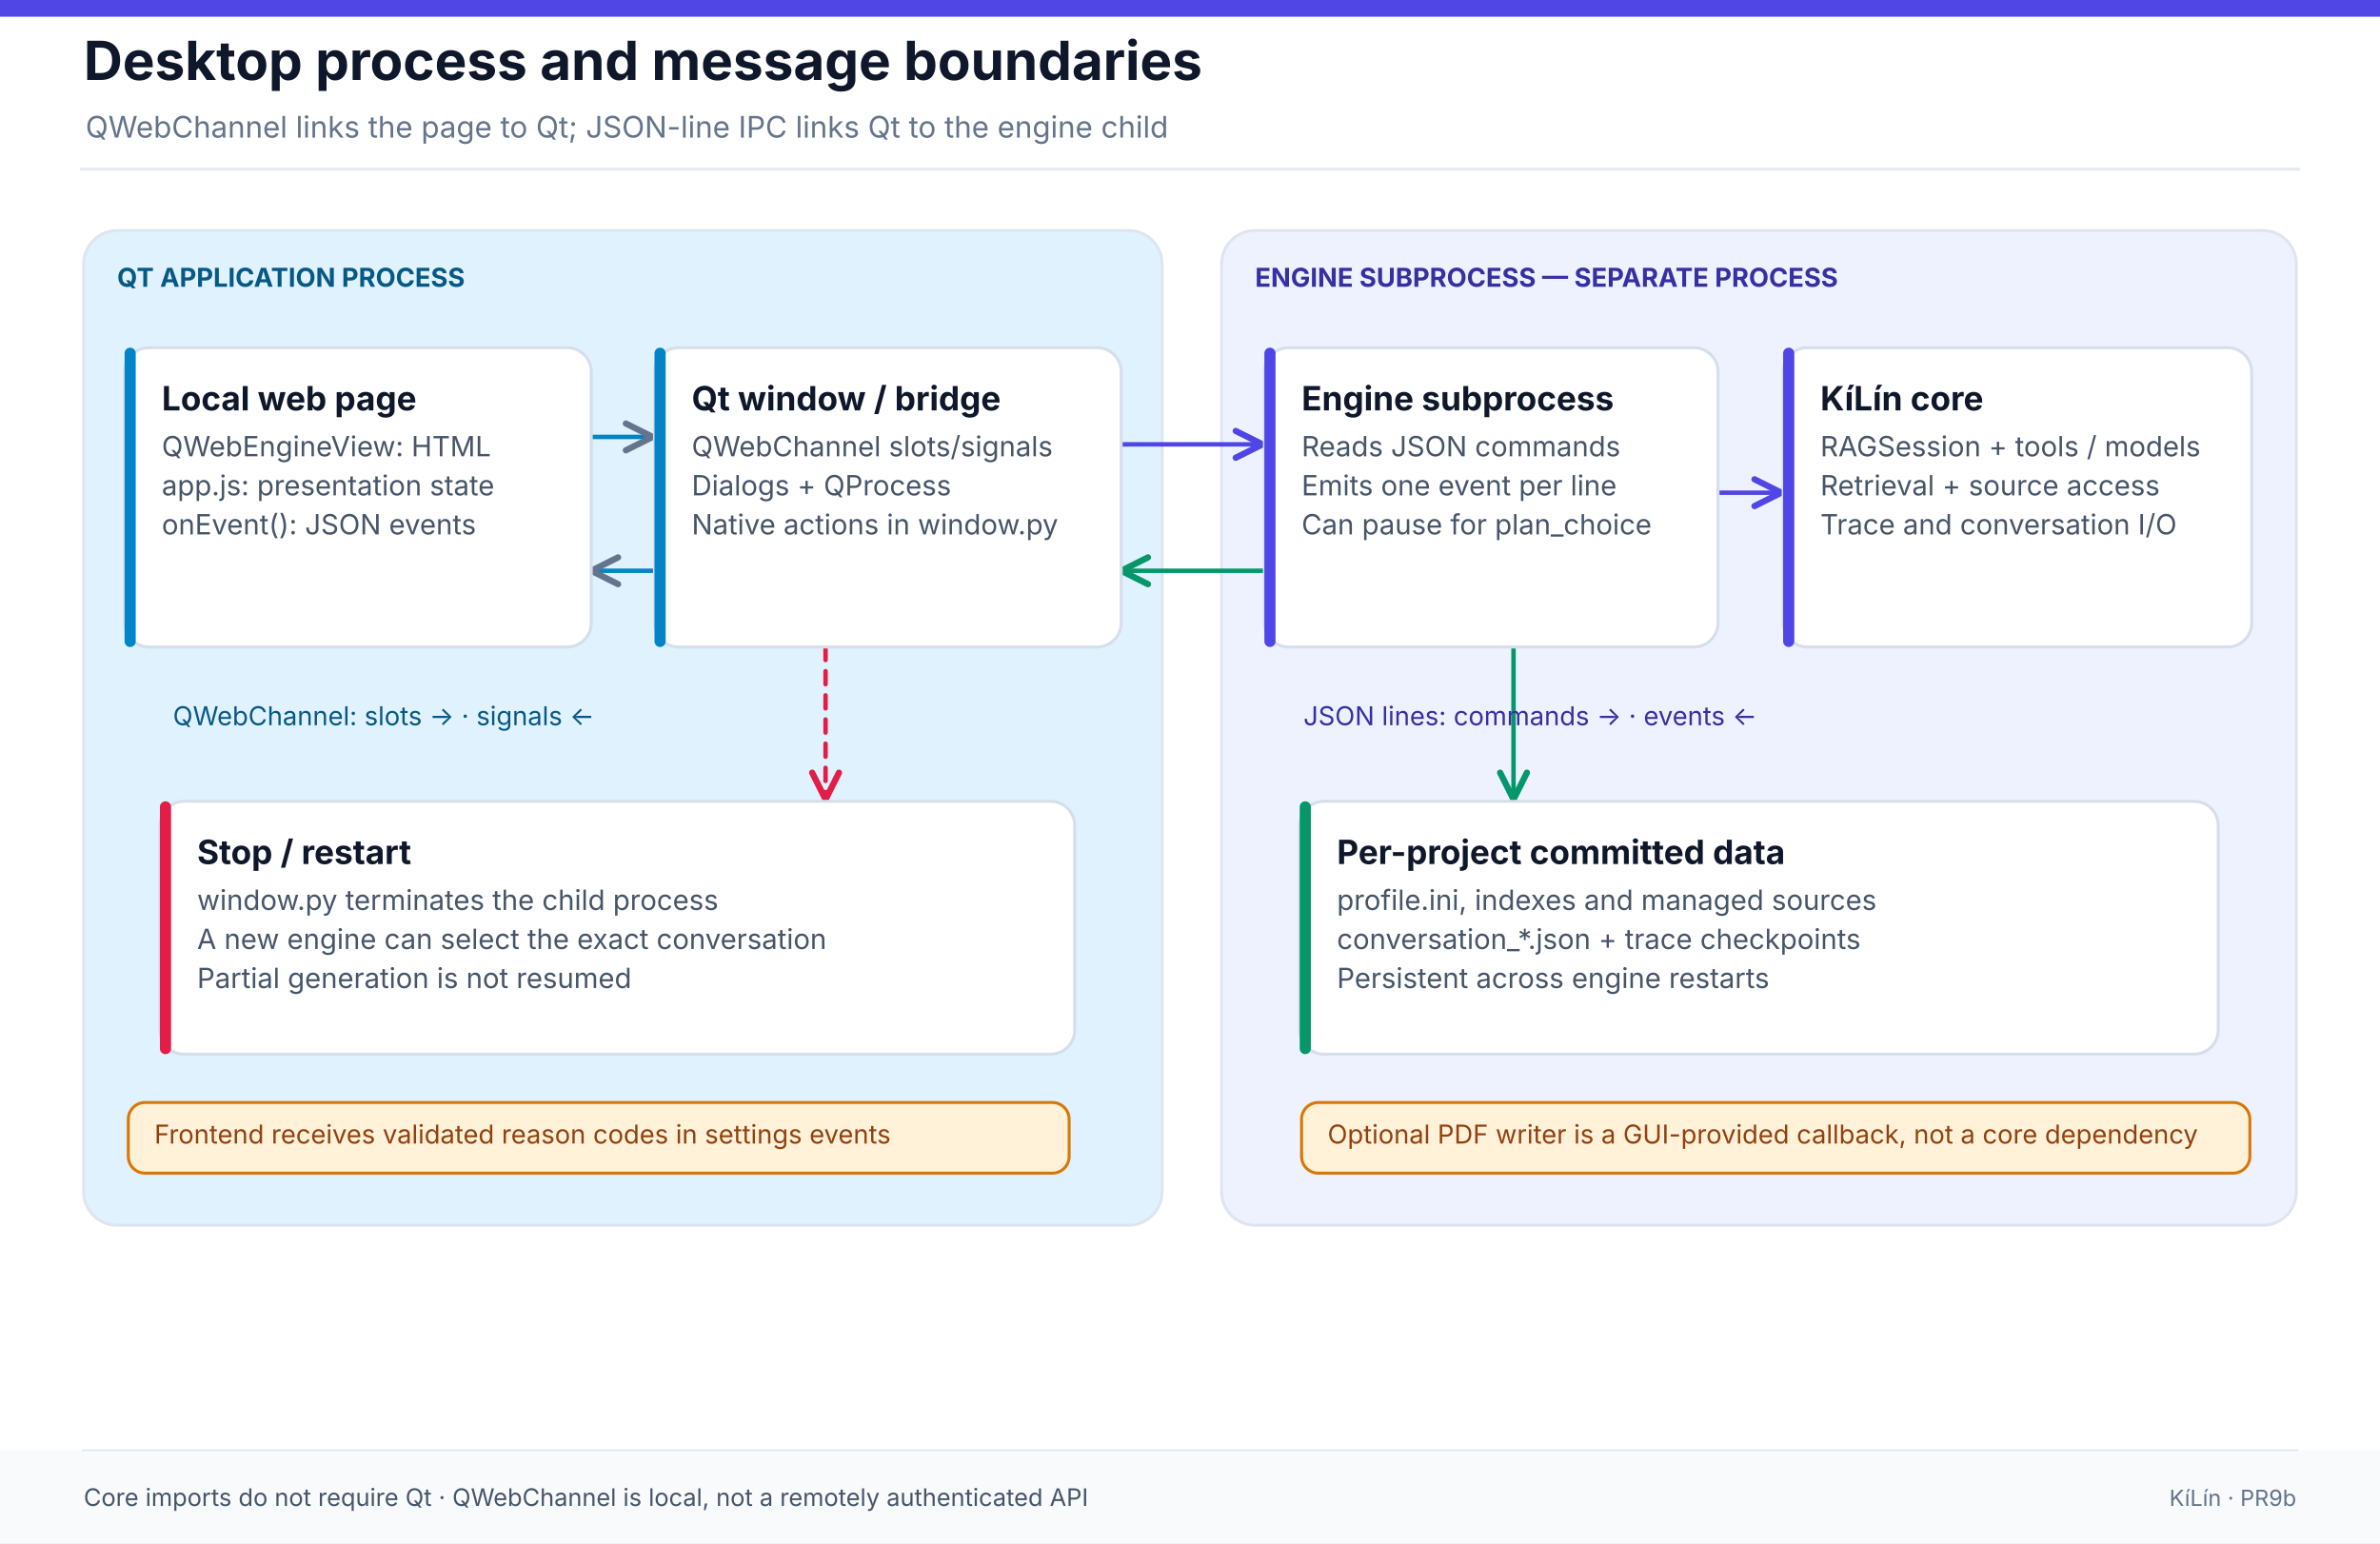
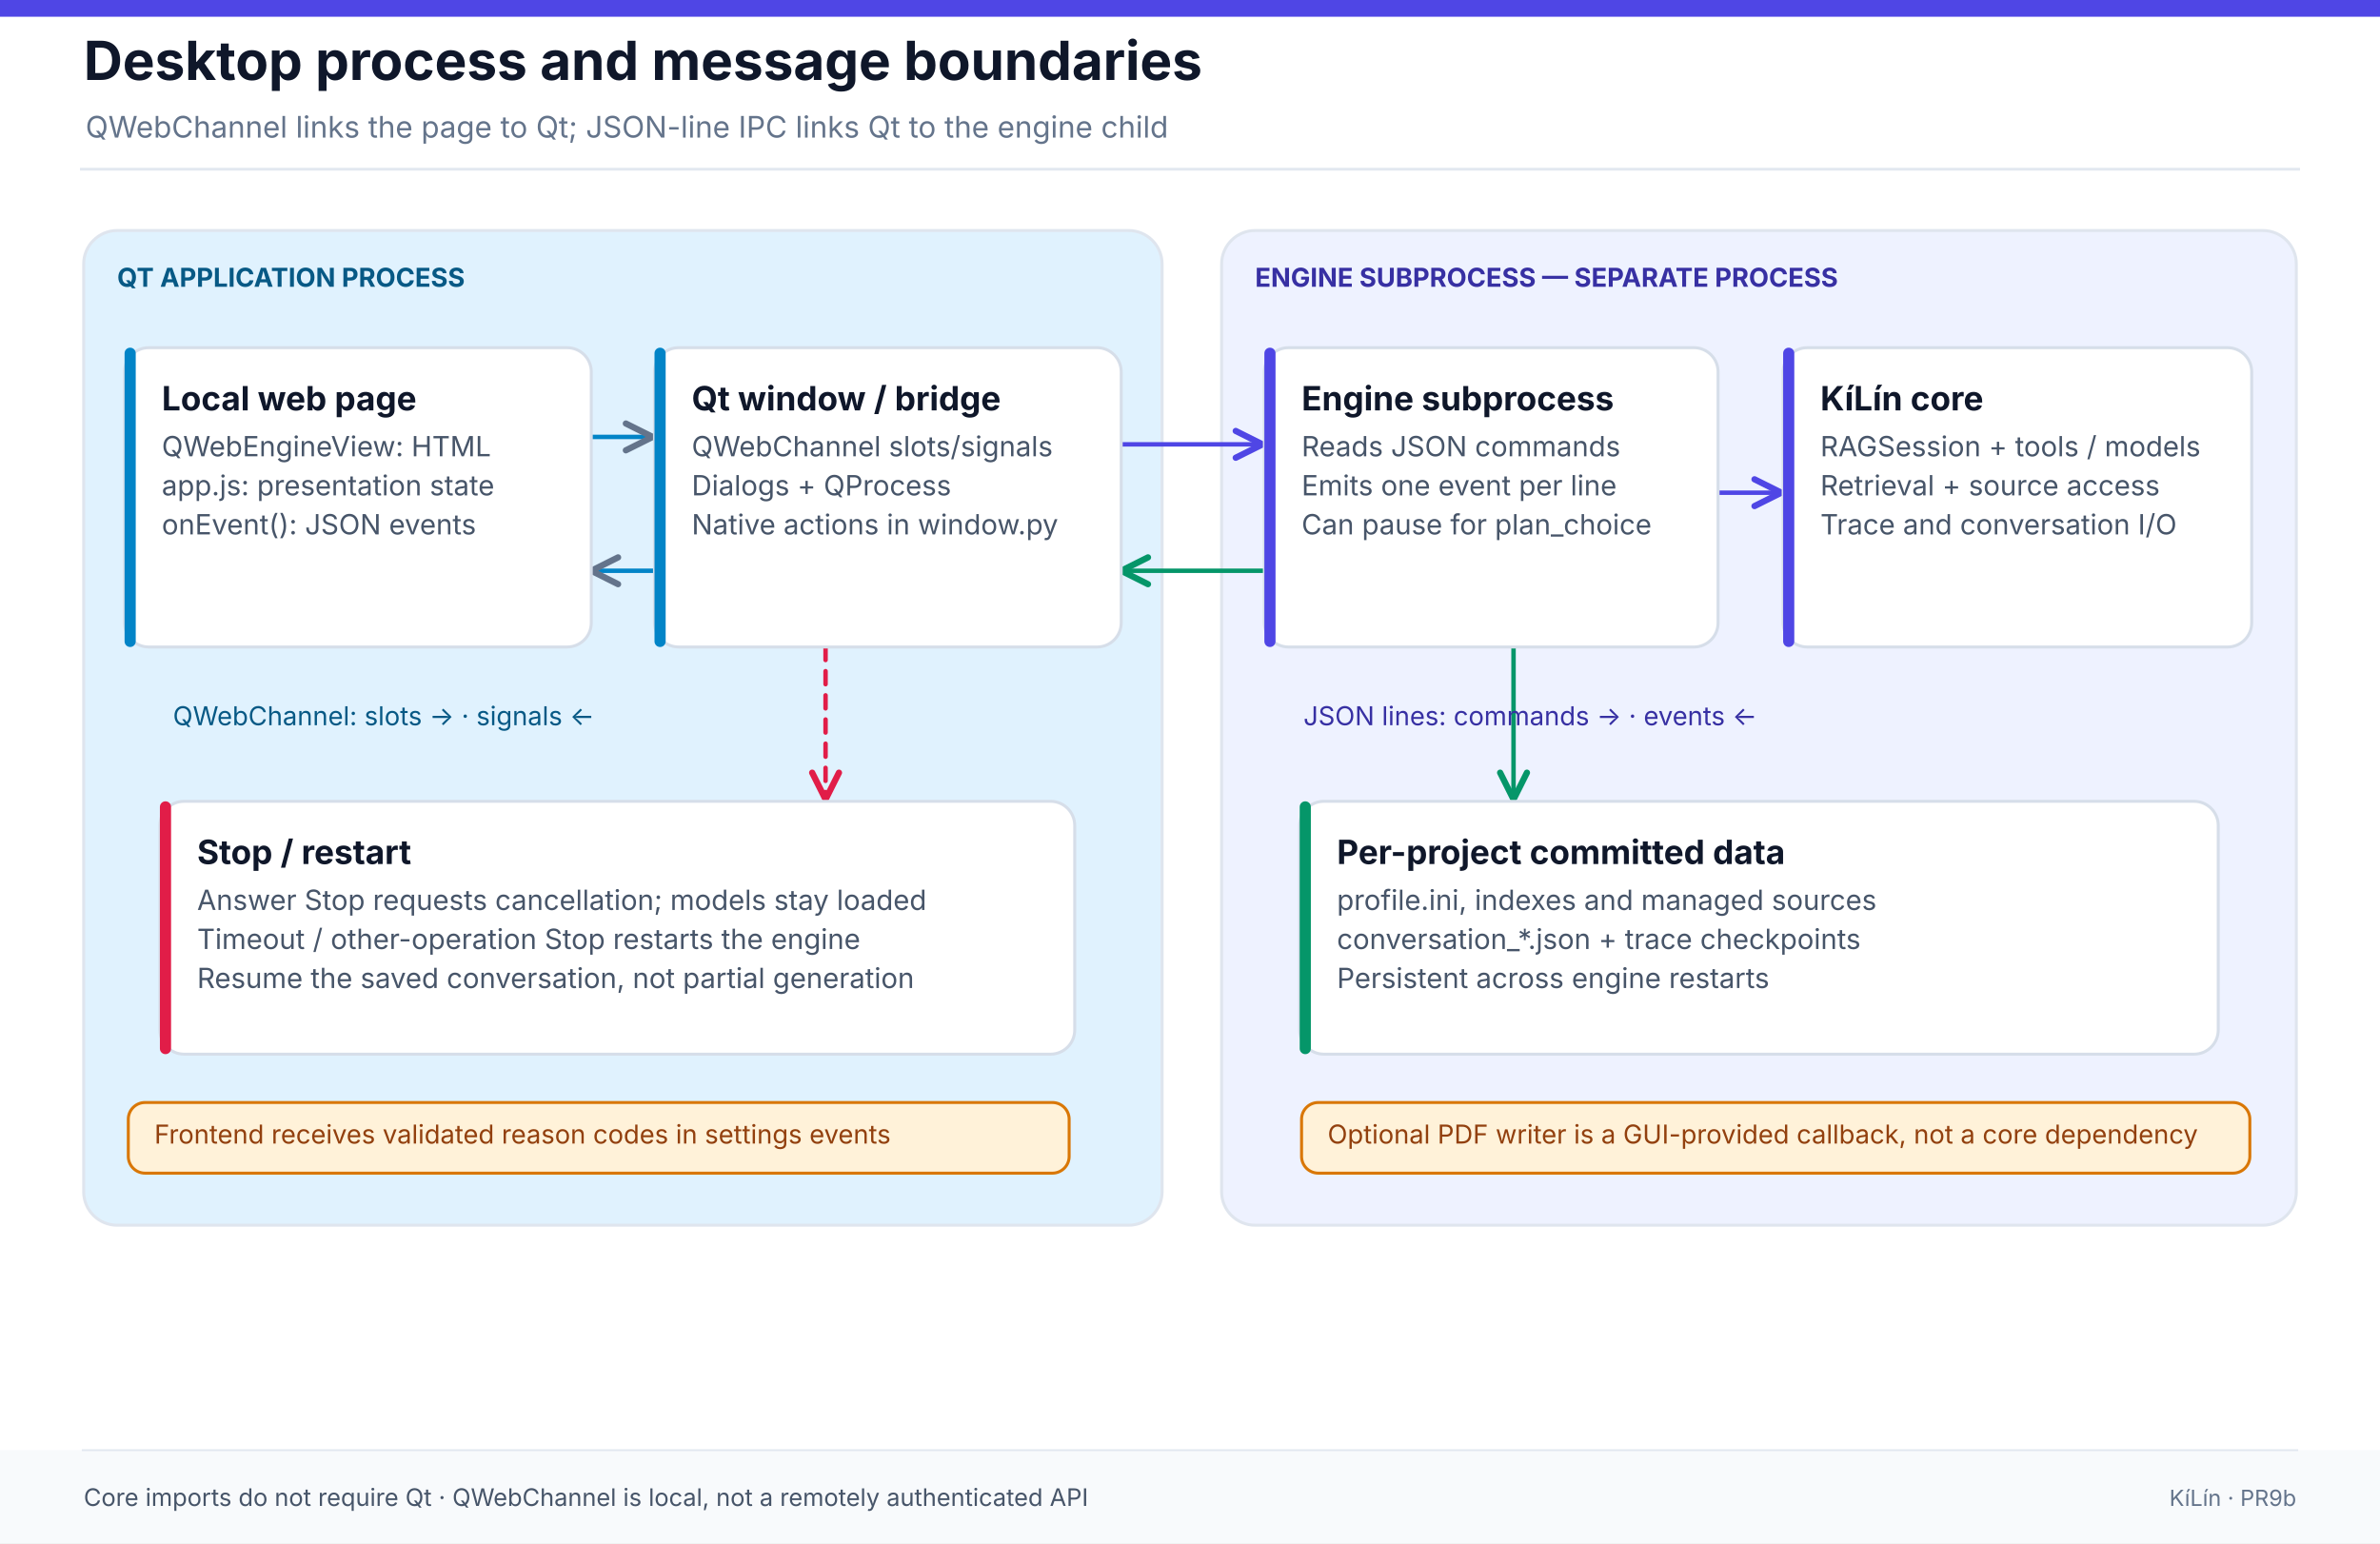
<svg xmlns="http://www.w3.org/2000/svg" width="1280" height="830" viewBox="0 0 1280 830" role="img" aria-labelledby="figure-title figure-description">
  <defs>
    <marker id="arrow-gray" markerWidth="9" markerHeight="9" refX="7" refY="4" orient="auto">
      <path d="M1,1 L7,4 L1,7" fill="none" stroke="#64748B" stroke-width="1.4" stroke-linecap="round" />
    </marker>
    <marker id="arrow-indigo" markerWidth="9" markerHeight="9" refX="7" refY="4" orient="auto">
      <path d="M1,1 L7,4 L1,7" fill="none" stroke="#4F46E5" stroke-width="1.4" stroke-linecap="round" />
    </marker>
    <marker id="arrow-green" markerWidth="9" markerHeight="9" refX="7" refY="4" orient="auto">
      <path d="M1,1 L7,4 L1,7" fill="none" stroke="#059669" stroke-width="1.4" stroke-linecap="round" />
    </marker>
    <marker id="arrow-amber" markerWidth="9" markerHeight="9" refX="7" refY="4" orient="auto">
      <path d="M1,1 L7,4 L1,7" fill="none" stroke="#D97706" stroke-width="1.4" stroke-linecap="round" />
    </marker>
    <marker id="arrow-rose" markerWidth="9" markerHeight="9" refX="7" refY="4" orient="auto">
      <path d="M1,1 L7,4 L1,7" fill="none" stroke="#E11D48" stroke-width="1.4" stroke-linecap="round" />
    </marker>
  </defs>
  <style>
  text { font-family: Inter, 'Avenir Next', 'Segoe UI', Arial, sans-serif; }
</style>
  <rect x="0" y="0" width="1280" height="830" fill="#FFFFFF" />
  <rect x="0" y="0" width="1280" height="9" fill="#4F46E5" />
  <text x="45" y="43" font-family="Inter, Arial, sans-serif" font-size="29" font-weight="750" fill="#0F172A">Desktop process and message boundaries</text>
  <text x="46" y="74" font-family="Inter, Arial, sans-serif" font-size="16" fill="#64748B">QWebChannel links the page to Qt; JSON-line IPC links Qt to the engine child</text>
  <line x1="43" y1="91" x2="1237" y2="91" stroke="#E2E8F0" stroke-width="1.5" />
  <rect id="qt-process" x="45" y="124" width="580" height="535" rx="18" fill="#E0F2FE" stroke="#DFE5EE" stroke-width="1.6" />
  <text x="63" y="149" fill="#075985" font-size="14" font-weight="700" text-anchor="start" dominant-baseline="middle">
    <tspan x="63" dy="0">QT APPLICATION PROCESS</tspan>
  </text>
  <rect id="engine-process" x="657" y="124" width="578" height="535" rx="18" fill="#EEF2FF" stroke="#DFE5EE" stroke-width="1.6" />
  <text x="675" y="149" fill="#3730A3" font-size="14" font-weight="700" text-anchor="start" dominant-baseline="middle">
    <tspan x="675" dy="0">ENGINE SUBPROCESS — SEPARATE PROCESS</tspan>
  </text>
  <polyline points="318,235 351,235" fill="none" stroke="#0284C7" stroke-width="2.4" stroke-linecap="round" stroke-linejoin="round" marker-end="url(#arrow-gray)" />
  <polyline points="351,307 318,307" fill="none" stroke="#0284C7" stroke-width="2.4" stroke-linecap="round" stroke-linejoin="round" marker-end="url(#arrow-gray)" />
  <polyline points="603,239 679,239" fill="none" stroke="#4F46E5" stroke-width="2.4" stroke-linecap="round" stroke-linejoin="round" marker-end="url(#arrow-indigo)" />
  <polyline points="679,307 603,307" fill="none" stroke="#059669" stroke-width="2.4" stroke-linecap="round" stroke-linejoin="round" marker-end="url(#arrow-green)" />
  <polyline points="924,265 958,265" fill="none" stroke="#4F46E5" stroke-width="2.4" stroke-linecap="round" stroke-linejoin="round" marker-end="url(#arrow-indigo)" />
  <polyline points="444,348 444,430" fill="none" stroke="#E11D48" stroke-width="2.4" stroke-linecap="round" stroke-linejoin="round" stroke-dasharray="7 6" marker-end="url(#arrow-rose)" />
  <polyline points="814,348 814,430" fill="none" stroke="#059669" stroke-width="2.4" stroke-linecap="round" stroke-linejoin="round" marker-end="url(#arrow-green)" />
  <rect id="web-page" x="67" y="187" width="251" height="161" rx="13" fill="#FFFFFF" stroke="#D6DEE9" stroke-width="1.6" />
  <rect x="67" y="187" width="6" height="161" rx="3" fill="#0284C7" />
  <text x="87" y="214" fill="#0F172A" font-size="18" font-weight="700" text-anchor="start" dominant-baseline="middle">
    <tspan x="87" dy="0">Local web page</tspan>
  </text>
  <text x="87" y="240" fill="#475569" font-size="15" font-weight="400" text-anchor="start" dominant-baseline="middle">
    <tspan x="87" dy="0">QWebEngineView: HTML</tspan>
    <tspan x="87" dy="21">app.js: presentation state</tspan>
    <tspan x="87" dy="21">onEvent(): JSON events</tspan>
  </text>
  <rect id="qt-bridge" x="352" y="187" width="251" height="161" rx="13" fill="#FFFFFF" stroke="#D6DEE9" stroke-width="1.6" />
  <rect x="352" y="187" width="6" height="161" rx="3" fill="#0284C7" />
  <text x="372" y="214" fill="#0F172A" font-size="18" font-weight="700" text-anchor="start" dominant-baseline="middle">
    <tspan x="372" dy="0">Qt window / bridge</tspan>
  </text>
  <text x="372" y="240" fill="#475569" font-size="15" font-weight="400" text-anchor="start" dominant-baseline="middle">
    <tspan x="372" dy="0">QWebChannel slots/signals</tspan>
    <tspan x="372" dy="21">Dialogs + QProcess</tspan>
    <tspan x="372" dy="21">Native actions in window.py</tspan>
  </text>
  <rect id="chat-engine" x="680" y="187" width="244" height="161" rx="13" fill="#FFFFFF" stroke="#D6DEE9" stroke-width="1.6" />
  <rect x="680" y="187" width="6" height="161" rx="3" fill="#4F46E5" />
  <text x="700" y="214" fill="#0F172A" font-size="18" font-weight="700" text-anchor="start" dominant-baseline="middle">
    <tspan x="700" dy="0">Engine subprocess</tspan>
  </text>
  <text x="700" y="240" fill="#475569" font-size="15" font-weight="400" text-anchor="start" dominant-baseline="middle">
    <tspan x="700" dy="0">Reads JSON commands</tspan>
    <tspan x="700" dy="21">Emits one event per line</tspan>
    <tspan x="700" dy="21">Can pause for plan_choice</tspan>
  </text>
  <rect id="gui-core" x="959" y="187" width="252" height="161" rx="13" fill="#FFFFFF" stroke="#D6DEE9" stroke-width="1.6" />
  <rect x="959" y="187" width="6" height="161" rx="3" fill="#4F46E5" />
  <text x="979" y="214" fill="#0F172A" font-size="18" font-weight="700" text-anchor="start" dominant-baseline="middle">
    <tspan x="979" dy="0">KíLín core</tspan>
  </text>
  <text x="979" y="240" fill="#475569" font-size="15" font-weight="400" text-anchor="start" dominant-baseline="middle">
    <tspan x="979" dy="0">RAGSession + tools / models</tspan>
    <tspan x="979" dy="21">Retrieval + source access</tspan>
    <tspan x="979" dy="21">Trace and conversation I/O</tspan>
  </text>
  <text x="93" y="385" fill="#075985" font-size="14" font-weight="400" text-anchor="start" dominant-baseline="middle">
    <tspan x="93" dy="0">QWebChannel: slots → · signals ←</tspan>
  </text>
  <text x="701" y="385" fill="#3730A3" font-size="14" font-weight="400" text-anchor="start" dominant-baseline="middle">
    <tspan x="701" dy="0">JSON lines: commands → · events ←</tspan>
  </text>
  <rect id="gui-stop" x="86" y="431" width="492" height="136" rx="13" fill="#FFFFFF" stroke="#D6DEE9" stroke-width="1.6" />
  <rect x="86" y="431" width="6" height="136" rx="3" fill="#E11D48" />
  <text x="106" y="458" fill="#0F172A" font-size="18" font-weight="700" text-anchor="start" dominant-baseline="middle">
    <tspan x="106" dy="0">Stop / restart</tspan>
  </text>
  <text x="106" y="484" fill="#475569" font-size="15" font-weight="400" text-anchor="start" dominant-baseline="middle">
-     <tspan x="106" dy="0">window.py terminates the child process</tspan>
-     <tspan x="106" dy="21">A new engine can select the exact conversation</tspan>
-     <tspan x="106" dy="21">Partial generation is not resumed</tspan>
+     <tspan x="106" dy="0">Answer Stop requests cancellation; models stay loaded</tspan>
+     <tspan x="106" dy="21">Timeout / other-operation Stop restarts the engine</tspan>
+     <tspan x="106" dy="21">Resume the saved conversation, not partial generation</tspan>
  </text>
  <rect id="gui-persisted" x="699" y="431" width="494" height="136" rx="13" fill="#FFFFFF" stroke="#D6DEE9" stroke-width="1.6" />
  <rect x="699" y="431" width="6" height="136" rx="3" fill="#059669" />
  <text x="719" y="458" fill="#0F172A" font-size="18" font-weight="700" text-anchor="start" dominant-baseline="middle">
    <tspan x="719" dy="0">Per-project committed data</tspan>
  </text>
  <text x="719" y="484" fill="#475569" font-size="15" font-weight="400" text-anchor="start" dominant-baseline="middle">
    <tspan x="719" dy="0">profile.ini, indexes and managed sources</tspan>
    <tspan x="719" dy="21">conversation_*.json + trace checkpoints</tspan>
    <tspan x="719" dy="21">Persistent across engine restarts</tspan>
  </text>
  <rect x="69" y="593" width="506" height="38" rx="9" fill="#FFF2D9" stroke="#D97706" stroke-width="1.6" />
  <text x="83" y="610" fill="#92400E" font-size="14" font-weight="400" text-anchor="start" dominant-baseline="middle">
    <tspan x="83" dy="0">Frontend receives validated reason codes in settings events</tspan>
  </text>
  <rect x="700" y="593" width="510" height="38" rx="9" fill="#FFF2D9" stroke="#D97706" stroke-width="1.6" />
  <text x="714" y="610" fill="#92400E" font-size="14" font-weight="400" text-anchor="start" dominant-baseline="middle">
    <tspan x="714" dy="0">Optional PDF writer is a GUI-provided callback, not a core dependency</tspan>
  </text>
  <rect x="0" y="780" width="1280" height="50" fill="#F8FAFC" />
  <line x1="44" y1="780" x2="1236" y2="780" stroke="#E2E8F0" />
  <text x="45" y="810" font-size="13" fill="#475569" font-family="Inter,Arial,sans-serif">Core imports do not require Qt · QWebChannel is local, not a remotely authenticated API</text>
  <text x="1235" y="810" text-anchor="end" font-size="12" fill="#64748B" font-family="Inter,Arial,sans-serif">KíLín · PR9b</text>
</svg>
